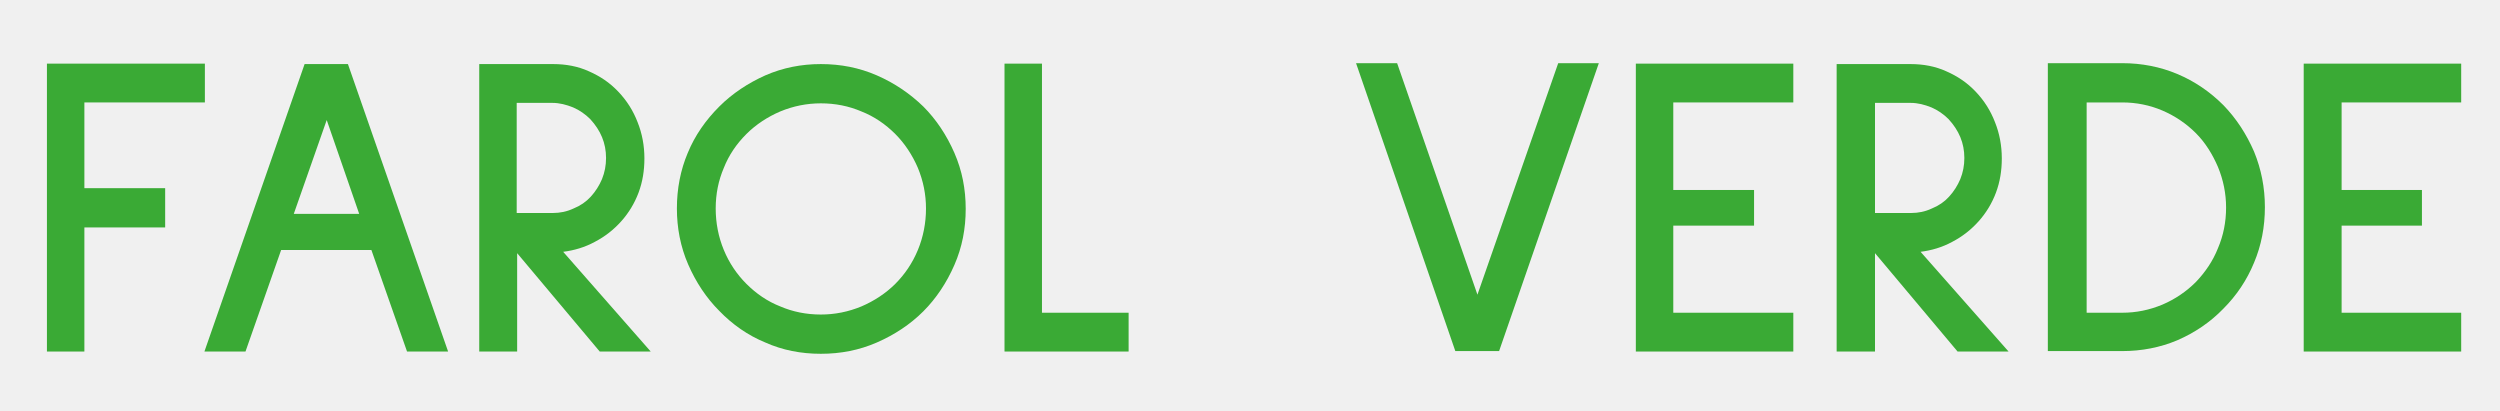
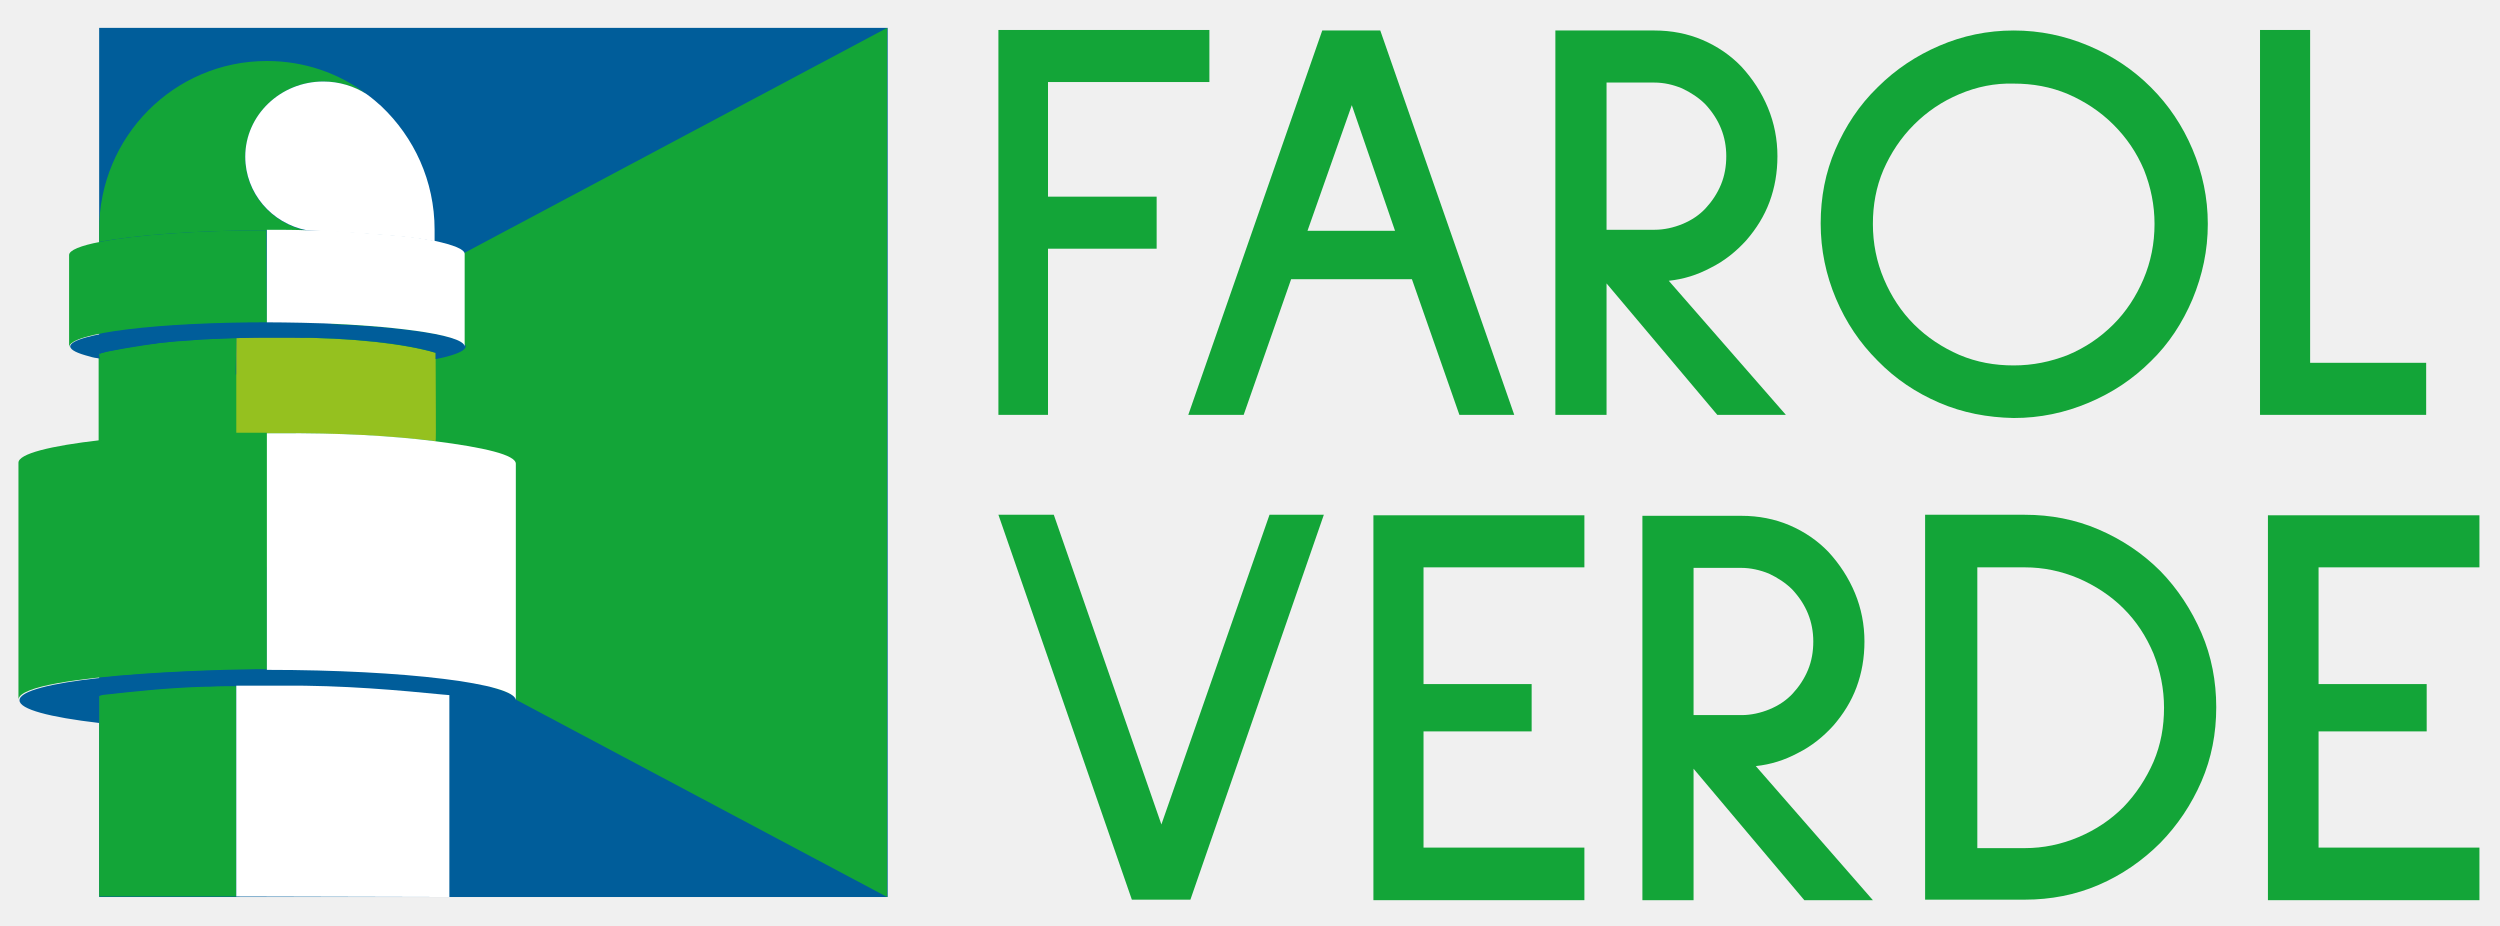
- <svg xmlns="http://www.w3.org/2000/svg" version="1.1" id="Camada_1" x="0px" y="0px" viewBox="0 0 554 91" style="enable-background:new 0 0 554 91;" xml:space="preserve">
-   <style type="text/css">
- 	.st0{fill:#3AAA35;}
- </style>
-   <polygon class="st0" points="18.7,22.7 18.7,41.7 36.6,41.7 36.6,50.4 18.7,50.4 18.7,77.9 10.4,77.9 10.4,14.1 45.4,14.1   45.4,22.7 " />
-   <path class="st0" d="M90.2,77.9l-7.9-22.5h-20l-7.9,22.5h-9.1l22.2-63.7h9.6l22.2,63.7H90.2z M72.4,26.6l-7.3,20.8h14.5L72.4,26.6z" />
-   <path class="st0" d="M144.2,77.9h-11.3l-18.3-21.8v21.8h-8.4V14.2h16.4c2.8,0,5.5,0.5,7.9,1.6c2.5,1.1,4.6,2.5,6.5,4.5  c1.9,2,3.3,4.2,4.3,6.8c1,2.5,1.5,5.2,1.5,8c0,2.7-0.4,5.2-1.3,7.6c-0.9,2.4-2.2,4.5-3.8,6.3c-1.7,1.9-3.6,3.4-5.9,4.6  c-2.2,1.2-4.6,1.9-7,2.2L144.2,77.9z M114.5,22.8v24.4h8c1.6,0,3.1-0.3,4.6-1c1.5-0.6,2.8-1.5,3.8-2.6c1.1-1.2,1.9-2.5,2.5-3.9  c0.6-1.5,0.9-3,0.9-4.7c0-3.3-1.2-6.1-3.5-8.6c-1.1-1.1-2.4-2-3.8-2.6c-1.5-0.6-3-1-4.6-1H114.5z" />
-   <path class="st0" d="M169.6,75.9c-3.9-1.6-7.3-4-10.2-7c-2.9-2.9-5.2-6.4-6.9-10.3c-1.7-3.9-2.5-8.1-2.5-12.4  c0-4.4,0.8-8.5,2.4-12.3c1.6-3.9,4-7.3,7-10.3c2.9-2.9,6.4-5.2,10.2-6.9c3.9-1.7,8-2.5,12.3-2.5c4.4,0,8.5,0.8,12.4,2.5  c3.9,1.7,7.3,4,10.3,6.9c2.9,2.9,5.2,6.4,6.9,10.3c1.7,3.9,2.5,8,2.5,12.4c0,4.4-0.8,8.5-2.5,12.4c-1.7,3.9-4,7.4-6.9,10.3  c-2.9,2.9-6.4,5.2-10.3,6.9c-3.9,1.7-8,2.5-12.4,2.5C177.5,78.4,173.4,77.6,169.6,75.9 M172.9,24.7c-2.8,1.2-5.4,2.9-7.5,5  c-2.2,2.2-3.9,4.7-5,7.5c-1.2,2.8-1.8,5.8-1.8,9c0,3.2,0.6,6.3,1.8,9.2c1.2,2.9,2.9,5.4,5,7.5c2.2,2.2,4.7,3.9,7.5,5  c2.8,1.2,5.8,1.8,9,1.8c3.1,0,6.1-0.6,9-1.8c2.8-1.2,5.4-2.9,7.5-5c2.1-2.1,3.8-4.6,5-7.5c1.2-2.9,1.8-6,1.8-9.2  c0-3.1-0.6-6.1-1.8-9c-1.2-2.8-2.9-5.4-5-7.5c-2.2-2.2-4.7-3.9-7.5-5c-2.8-1.2-5.8-1.8-9-1.8C178.8,22.9,175.8,23.5,172.9,24.7" />
-   <polygon class="st0" points="222.6,77.9 222.6,14.1 230.9,14.1 230.9,69.3 250.1,69.3 250.1,77.9 " />
-   <polygon class="st0" points="332.2,77.8 322.5,77.8 300.5,14 309.6,14 327.4,65.3 345.3,14 354.3,14 " />
-   <polygon class="st0" points="362.5,77.9 362.5,14.1 397.4,14.1 397.4,22.7 370.8,22.7 370.8,42.1 388.7,42.1 388.7,50 370.8,50   370.8,69.3 397.4,69.3 397.4,77.9 " />
-   <path class="st0" d="M445.1,77.9h-11.3l-18.3-21.8v21.8H407V14.2h16.4c2.8,0,5.5,0.5,7.9,1.6c2.5,1.1,4.6,2.5,6.5,4.5  c1.9,2,3.3,4.2,4.3,6.8c1,2.5,1.5,5.2,1.5,8c0,2.7-0.4,5.2-1.3,7.6c-0.9,2.4-2.2,4.5-3.8,6.3c-1.7,1.9-3.6,3.4-5.9,4.6  c-2.2,1.2-4.6,1.9-7,2.2L445.1,77.9z M415.5,22.8v24.4h8c1.6,0,3.1-0.3,4.6-1c1.5-0.6,2.8-1.5,3.8-2.6c1.1-1.2,1.9-2.5,2.5-3.9  c0.6-1.5,0.9-3,0.9-4.7c0-3.3-1.2-6.1-3.5-8.6c-1.1-1.1-2.4-2-3.8-2.6c-1.5-0.6-3-1-4.6-1H415.5z" />
-   <path class="st0" d="M453.8,77.9V14h16.5c4.3,0,8.4,0.8,12.2,2.4c3.8,1.6,7.2,3.9,10.2,6.9c2.9,3,5.1,6.4,6.8,10.3  c1.6,3.9,2.4,8,2.4,12.3c0,4.4-0.8,8.5-2.4,12.3c-1.6,3.9-3.9,7.3-6.8,10.2c-2.9,3-6.3,5.3-10.2,7c-3.8,1.6-7.9,2.4-12.2,2.4H453.8z   M462.4,22.6v46.7h7.9c3.1,0,6-0.6,8.9-1.8c2.8-1.2,5.3-2.9,7.4-5c2.1-2.2,3.8-4.7,4.9-7.5c1.2-2.8,1.8-5.8,1.8-9  c0-3.1-0.6-6.1-1.8-9c-1.2-2.8-2.8-5.4-4.9-7.5c-2.1-2.1-4.6-3.8-7.4-5c-2.8-1.2-5.8-1.8-8.9-1.8H462.4z" />
-   <polygon class="st0" points="510.5,77.9 510.5,14.1 545.4,14.1 545.4,22.7 518.9,22.7 518.9,42.1 536.7,42.1 536.7,50 518.9,50   518.9,69.3 545.4,69.3 545.4,77.9 " />
+ <svg xmlns="http://www.w3.org/2000/svg" width="181" height="67" viewBox="0 0 181 67" fill="none">
+   <path d="M75.875 5.939V14.238H83.741V18.006H75.875V30.036H72.285V2.17H87.56V5.939H75.875Z" fill="#13A538" />
+   <path d="M105.66 30.036L102.223 20.214H93.478L90.042 30.036H86.032L95.731 2.208H99.932L109.631 30.036H105.66ZM97.87 7.614L94.662 16.712H101.001L97.87 7.614Z" fill="#13A538" />
+   <path d="M129.297 30.036H124.332L116.314 20.519V30.036H112.609V2.208H119.788C121.01 2.208 122.194 2.436 123.263 2.893C124.332 3.35 125.287 3.997 126.089 4.835C126.891 5.71 127.54 6.7 127.998 7.804C128.457 8.908 128.686 10.088 128.686 11.306C128.686 12.486 128.495 13.59 128.113 14.618C127.731 15.646 127.158 16.56 126.433 17.397C125.707 18.197 124.867 18.882 123.874 19.377C122.881 19.91 121.889 20.214 120.819 20.328L129.297 30.036ZM116.314 5.977V16.636H119.788C120.476 16.636 121.163 16.483 121.812 16.217C122.461 15.951 123.034 15.57 123.492 15.075C123.951 14.58 124.332 14.009 124.6 13.362C124.867 12.715 124.982 12.03 124.982 11.306C124.982 9.898 124.485 8.641 123.454 7.537C122.996 7.081 122.423 6.7 121.774 6.395C121.125 6.129 120.476 5.977 119.75 5.977H116.314V5.977Z" fill="#13A538" />
+   <path d="M140.409 29.16C138.728 28.437 137.239 27.447 135.941 26.115C134.643 24.82 133.65 23.336 132.924 21.623C132.199 19.91 131.817 18.082 131.817 16.179C131.817 14.276 132.161 12.486 132.886 10.811C133.612 9.136 134.604 7.614 135.941 6.319C137.239 5.025 138.728 4.035 140.409 3.312C142.089 2.589 143.884 2.208 145.793 2.208C147.702 2.208 149.497 2.589 151.215 3.312C152.934 4.035 154.423 5.025 155.721 6.319C157.019 7.614 158.012 9.098 158.738 10.811C159.463 12.524 159.845 14.314 159.845 16.217C159.845 18.12 159.463 19.91 158.738 21.661C158.012 23.374 157.019 24.897 155.721 26.153C154.423 27.447 152.934 28.437 151.215 29.16C149.497 29.884 147.702 30.264 145.793 30.264C143.884 30.226 142.089 29.884 140.409 29.16ZM141.86 6.814C140.6 7.347 139.53 8.07 138.576 9.022C137.621 9.974 136.896 11.078 136.361 12.296C135.826 13.552 135.597 14.847 135.597 16.217C135.597 17.626 135.865 18.958 136.399 20.214C136.934 21.471 137.659 22.574 138.576 23.488C139.53 24.44 140.638 25.163 141.86 25.696C143.12 26.229 144.418 26.457 145.793 26.457C147.168 26.457 148.466 26.191 149.726 25.696C150.986 25.163 152.055 24.44 153.01 23.488C153.926 22.574 154.652 21.471 155.187 20.214C155.721 18.958 155.988 17.626 155.988 16.217C155.988 14.847 155.721 13.552 155.225 12.296C154.69 11.04 153.965 9.974 153.01 9.022C152.055 8.07 150.948 7.347 149.726 6.814C148.466 6.281 147.168 6.053 145.793 6.053C144.418 6.015 143.12 6.281 141.86 6.814Z" fill="#13A538" />
+   <path d="M163.625 30.036V2.17H167.253V26.267H175.654V30.036H163.625Z" fill="#13A538" />
+   <path d="M86.185 65.135H81.946L72.285 37.269H76.295L84.085 59.691L91.913 37.269H95.846L86.185 65.135Z" fill="#13A538" />
+   <path d="M99.435 65.173V37.307H114.71V41.076H103.063V49.527H110.891V52.953H103.063V61.366H114.71V65.173H99.435Z" fill="#13A538" />
+   <path d="M135.597 65.173H130.633L122.614 55.656V65.173H118.91V37.345H126.089C127.311 37.345 128.495 37.573 129.564 38.03C130.633 38.487 131.588 39.134 132.39 39.972C133.192 40.847 133.841 41.837 134.299 42.941C134.757 44.045 134.986 45.225 134.986 46.443C134.986 47.623 134.795 48.727 134.413 49.755C134.032 50.783 133.459 51.697 132.733 52.534C132.008 53.334 131.168 54.019 130.175 54.514C129.182 55.047 128.189 55.351 127.12 55.465L135.597 65.173ZM122.614 41.114V51.773H126.089C126.776 51.773 127.464 51.62 128.113 51.354C128.762 51.087 129.335 50.707 129.793 50.212C130.251 49.717 130.633 49.146 130.9 48.499C131.168 47.852 131.282 47.166 131.282 46.443C131.282 45.035 130.786 43.778 129.755 42.674C129.297 42.218 128.724 41.837 128.075 41.532C127.425 41.266 126.738 41.114 126.051 41.114H122.614Z" fill="#13A538" />
+   <path d="M139.378 65.173V37.269H146.595C148.466 37.269 150.261 37.611 151.941 38.335C153.621 39.058 155.11 40.048 156.408 41.342C157.669 42.636 158.661 44.159 159.387 45.834C160.112 47.509 160.456 49.336 160.456 51.202C160.456 53.105 160.112 54.894 159.387 56.569C158.661 58.244 157.669 59.729 156.408 61.023C155.11 62.318 153.621 63.346 151.941 64.069C150.261 64.792 148.466 65.135 146.595 65.135H139.378V65.173ZM143.158 41.038V61.404H146.595C147.931 61.404 149.23 61.138 150.49 60.605C151.75 60.072 152.819 59.348 153.735 58.435C154.652 57.483 155.377 56.379 155.912 55.161C156.447 53.904 156.676 52.61 156.676 51.24C156.676 49.869 156.408 48.575 155.912 47.319C155.377 46.062 154.69 44.997 153.735 44.045C152.819 43.131 151.712 42.408 150.49 41.875C149.23 41.342 147.931 41.076 146.595 41.076H143.158V41.038Z" fill="#13A538" />
+   <path d="M164.198 65.173V37.307H179.511V41.076H167.864V49.527H175.692V52.953H167.864V61.366H179.511V65.173H164.198Z" fill="#13A538" />
+   <path d="M22.262 16.712C21.384 16.674 20.506 16.674 19.589 16.674C19.551 16.674 19.475 16.674 19.436 16.674C20.429 16.674 21.346 16.674 22.262 16.712Z" fill="white" />
+   <path d="M22.262 16.712C22.262 16.712 22.682 16.712 22.873 16.75C23.293 16.75 22.529 16.712 22.262 16.712Z" fill="white" />
+   <path d="M7.255 25.582C7.408 25.544 7.599 25.506 7.79 25.468C7.904 25.43 8.019 25.43 8.134 25.392H8.095C7.752 25.468 7.484 25.506 7.255 25.582Z" fill="#9D9D9C" />
+   <path d="M8.095 25.392C8.363 25.315 8.668 25.277 8.974 25.239C9.203 25.201 9.432 25.163 9.661 25.125C9.203 25.201 8.783 25.277 8.363 25.353C8.286 25.353 8.172 25.353 8.095 25.392Z" fill="#3AAA35" />
+   <path d="M17.107 31.368C16.343 31.368 15.58 31.406 14.854 31.406L17.107 31.368Z" fill="#3AAA35" />
+   <path d="M7.79 25.468C8.172 25.392 8.554 25.315 9.012 25.239C8.706 25.277 8.401 25.353 8.134 25.392C7.981 25.392 7.866 25.43 7.79 25.468Z" fill="#3AAA35" />
+   <path d="M14.854 24.592C14.931 24.592 15.007 24.592 15.083 24.592C14.663 24.63 14.281 24.63 13.861 24.668C14.205 24.63 14.511 24.592 14.854 24.592Z" fill="#9D9D9C" />
+   <path d="M10.348 25.011C10.119 25.049 9.852 25.087 9.623 25.125C9.89 25.049 10.119 25.011 10.348 25.011Z" fill="#9D9D9C" />
+   <path d="M11.112 24.897C10.845 24.935 10.616 24.973 10.348 25.011C10.616 24.973 10.845 24.935 11.112 24.897Z" fill="#9D9D9C" />
+   <path d="M7.255 25.582C7.523 25.506 7.79 25.468 8.057 25.392C7.752 25.468 7.484 25.506 7.255 25.582Z" fill="#9D9D9C" />
+   <path d="M64.266 2.018H7.179V64.944H64.266V2.018Z" fill="#005D9A" />
+   <path d="M64.228 2.018L5.079 33.5L64.228 64.944V2.018Z" fill="#13A538" />
+   <path d="M31.541 26.001C31.541 25.848 31.541 25.696 31.541 25.544C29.327 24.897 25.432 24.44 20.964 24.44C20.849 24.44 20.735 24.44 20.62 24.44C20.544 24.44 20.429 24.44 20.353 24.44C19.284 24.44 18.138 24.44 17.107 24.478V31.368C17.145 31.368 17.298 31.368 17.336 31.368C17.718 31.368 18.787 31.368 19.398 31.368C19.666 31.368 19.971 31.368 20.238 31.368C20.468 31.368 20.658 31.368 20.888 31.368C24.973 31.368 28.754 31.597 31.541 31.939C31.579 31.901 31.541 27.866 31.541 26.001Z" fill="#95C11F" />
+   <path d="M17.107 24.478C16.42 24.516 15.732 24.516 15.083 24.554C15.007 24.554 14.931 24.554 14.854 24.554C14.549 24.554 14.205 24.592 13.899 24.63C13.518 24.668 13.136 24.706 12.754 24.706C12.372 24.744 12.028 24.782 11.647 24.82C11.456 24.82 11.303 24.858 11.112 24.897C10.845 24.935 10.616 24.973 10.348 25.011C10.119 25.049 9.852 25.087 9.623 25.125C9.394 25.163 9.165 25.201 8.935 25.239C8.515 25.315 8.095 25.392 7.713 25.468C7.523 25.506 7.293 25.582 7.141 25.62C7.141 25.658 7.141 31.939 7.141 31.939C9.279 31.711 11.914 31.52 14.816 31.444C15.541 31.406 16.305 31.406 17.069 31.406V26.8L17.107 24.478Z" fill="#13A538" />
+   <path d="M17.107 49.641C16.42 49.641 15.732 49.679 15.083 49.679C15.007 49.679 14.931 49.679 14.816 49.679C12.143 49.755 9.661 50.022 7.637 50.25C7.484 50.288 7.217 50.288 7.179 50.288V53.448V64.906H17.107V49.641Z" fill="#13A538" />
+   <path d="M19.322 48.461C19.322 46.633 19.322 46.633 19.322 44.197C19.322 44.121 19.322 44.045 19.322 43.969V41.19C19.322 36.66 19.322 31.673 19.322 31.33C18.596 31.33 17.833 31.33 17.145 31.33L14.892 31.368C12.028 31.444 9.432 31.635 7.293 31.863C3.628 32.282 1.336 32.853 1.336 33.5V50.631C1.566 48.689 18.826 48.385 19.322 48.461Z" fill="#13A538" />
+   <path d="M7.675 50.288C9.737 50.06 12.181 49.793 14.854 49.717C14.931 49.717 15.007 49.717 15.121 49.717C15.771 49.679 16.458 49.679 17.145 49.679C17.871 49.679 18.596 49.679 19.36 49.679C19.513 49.679 19.704 49.679 19.857 49.679C20.047 49.679 20.238 49.679 20.429 49.679C24.897 49.641 28.868 50.022 32.114 50.326C32.267 50.326 32.343 50.364 32.496 50.364V52.23C35.474 51.849 37.384 51.316 37.384 50.707C37.384 49.527 29.326 48.499 19.398 48.499C10.806 48.499 1.375 49.336 1.413 50.707C1.413 51.354 3.589 51.925 7.179 52.344V50.402C7.293 50.326 7.561 50.288 7.675 50.288Z" fill="#005D9A" />
+   <path d="M22.224 16.712C19.666 16.179 17.756 14.009 17.756 11.382C17.756 8.375 20.277 5.901 23.408 5.901C24.553 5.901 25.623 6.243 26.539 6.814C24.515 5.291 22.033 4.416 19.322 4.416C12.601 4.416 7.179 9.898 7.179 16.636C7.179 16.674 7.179 16.674 7.179 16.712V17.511H7.217C9.776 17.017 14.243 16.674 19.322 16.674C19.36 16.674 19.398 16.674 19.398 16.674C19.436 16.674 19.513 16.674 19.551 16.674C20.468 16.674 21.384 16.674 22.224 16.712Z" fill="#13A538" />
+   <path d="M19.322 23.336L19.284 16.674C14.205 16.674 9.776 17.017 7.255 17.511C5.842 17.778 5.002 18.12 5.002 18.463V25.125C5.04 24.097 11.456 23.336 19.322 23.336Z" fill="#13A538" />
+   <path d="M7.179 25.62C7.446 25.544 7.752 25.43 8.057 25.392C8.172 25.353 8.248 25.353 8.363 25.315C8.783 25.239 9.203 25.163 9.661 25.087C9.89 25.049 10.119 25.011 10.386 24.973C10.654 24.935 10.883 24.897 11.15 24.897C11.341 24.858 11.494 24.858 11.685 24.82C12.028 24.782 12.41 24.744 12.792 24.706C13.174 24.668 13.556 24.63 13.938 24.63C14.32 24.592 14.74 24.592 15.16 24.554C15.809 24.516 16.496 24.478 17.183 24.478C18.024 24.44 18.711 24.44 19.475 24.44C19.857 24.44 20.238 24.44 20.62 24.44C20.735 24.44 20.849 24.44 20.964 24.44C25.393 24.44 29.288 24.858 31.541 25.544C31.541 25.658 31.541 25.81 31.541 26.001C31.847 25.924 32.152 25.886 32.381 25.81C33.221 25.582 33.68 25.353 33.718 25.087C33.68 24.135 27.341 23.374 19.513 23.374C19.475 23.374 19.436 23.374 19.36 23.374C11.456 23.374 5.117 24.173 5.079 25.087C5.117 25.353 5.613 25.582 6.492 25.81C6.721 25.886 6.95 25.924 7.255 25.962C7.179 25.886 7.179 25.658 7.179 25.62Z" fill="#005D9A" />
+   <path d="M17.756 11.344C17.756 13.971 19.666 16.179 22.224 16.674C22.491 16.674 22.759 16.712 22.988 16.712C23.217 16.712 28.716 17.017 30.396 17.283C30.778 17.359 31.121 17.397 31.465 17.473V16.636C31.465 13.095 29.976 9.936 27.608 7.69C27.265 7.385 26.921 7.081 26.539 6.814C25.661 6.243 24.553 5.901 23.408 5.901C20.315 5.901 17.756 8.337 17.756 11.344Z" fill="white" />
+   <path d="M19.322 23.336C19.322 23.336 21.193 23.336 23.446 23.412C27.646 23.564 33.565 24.135 33.642 25.087V18.387C33.642 18.044 32.84 17.74 31.465 17.435H31.427C31.121 17.359 30.778 17.321 30.396 17.245C28.83 17.017 26.615 16.902 24.133 16.712C23.713 16.674 23.293 16.674 22.835 16.674C22.644 16.674 22.453 16.674 22.262 16.674C21.346 16.636 20.391 16.636 19.436 16.636C19.398 16.636 19.36 16.636 19.322 16.636V23.336Z" fill="white" />
+   <path d="M19.322 41.228C19.322 42.179 19.322 43.131 19.322 44.007V48.499H19.36C29.288 48.499 37.346 49.489 37.346 50.707V33.576C37.346 32.929 35.054 32.396 31.465 31.939C28.486 31.558 24.515 31.33 20.162 31.368C19.857 31.368 19.589 31.368 19.322 31.368V41.228Z" fill="white" />
+   <path d="M32.534 64.944V53.486V52.306V52.191V50.326C32.381 50.326 32.229 50.288 32.076 50.288C28.945 49.983 24.897 49.603 20.391 49.641C20.2 49.641 20.009 49.641 19.818 49.641C19.666 49.641 19.475 49.641 19.322 49.641C18.558 49.641 17.833 49.641 17.107 49.641V64.906L32.534 64.944ZM24.782 63.383V63.46C24.782 63.46 24.782 63.46 24.782 63.422C24.782 63.383 24.782 63.383 24.782 63.383Z" fill="white" />
</svg>
